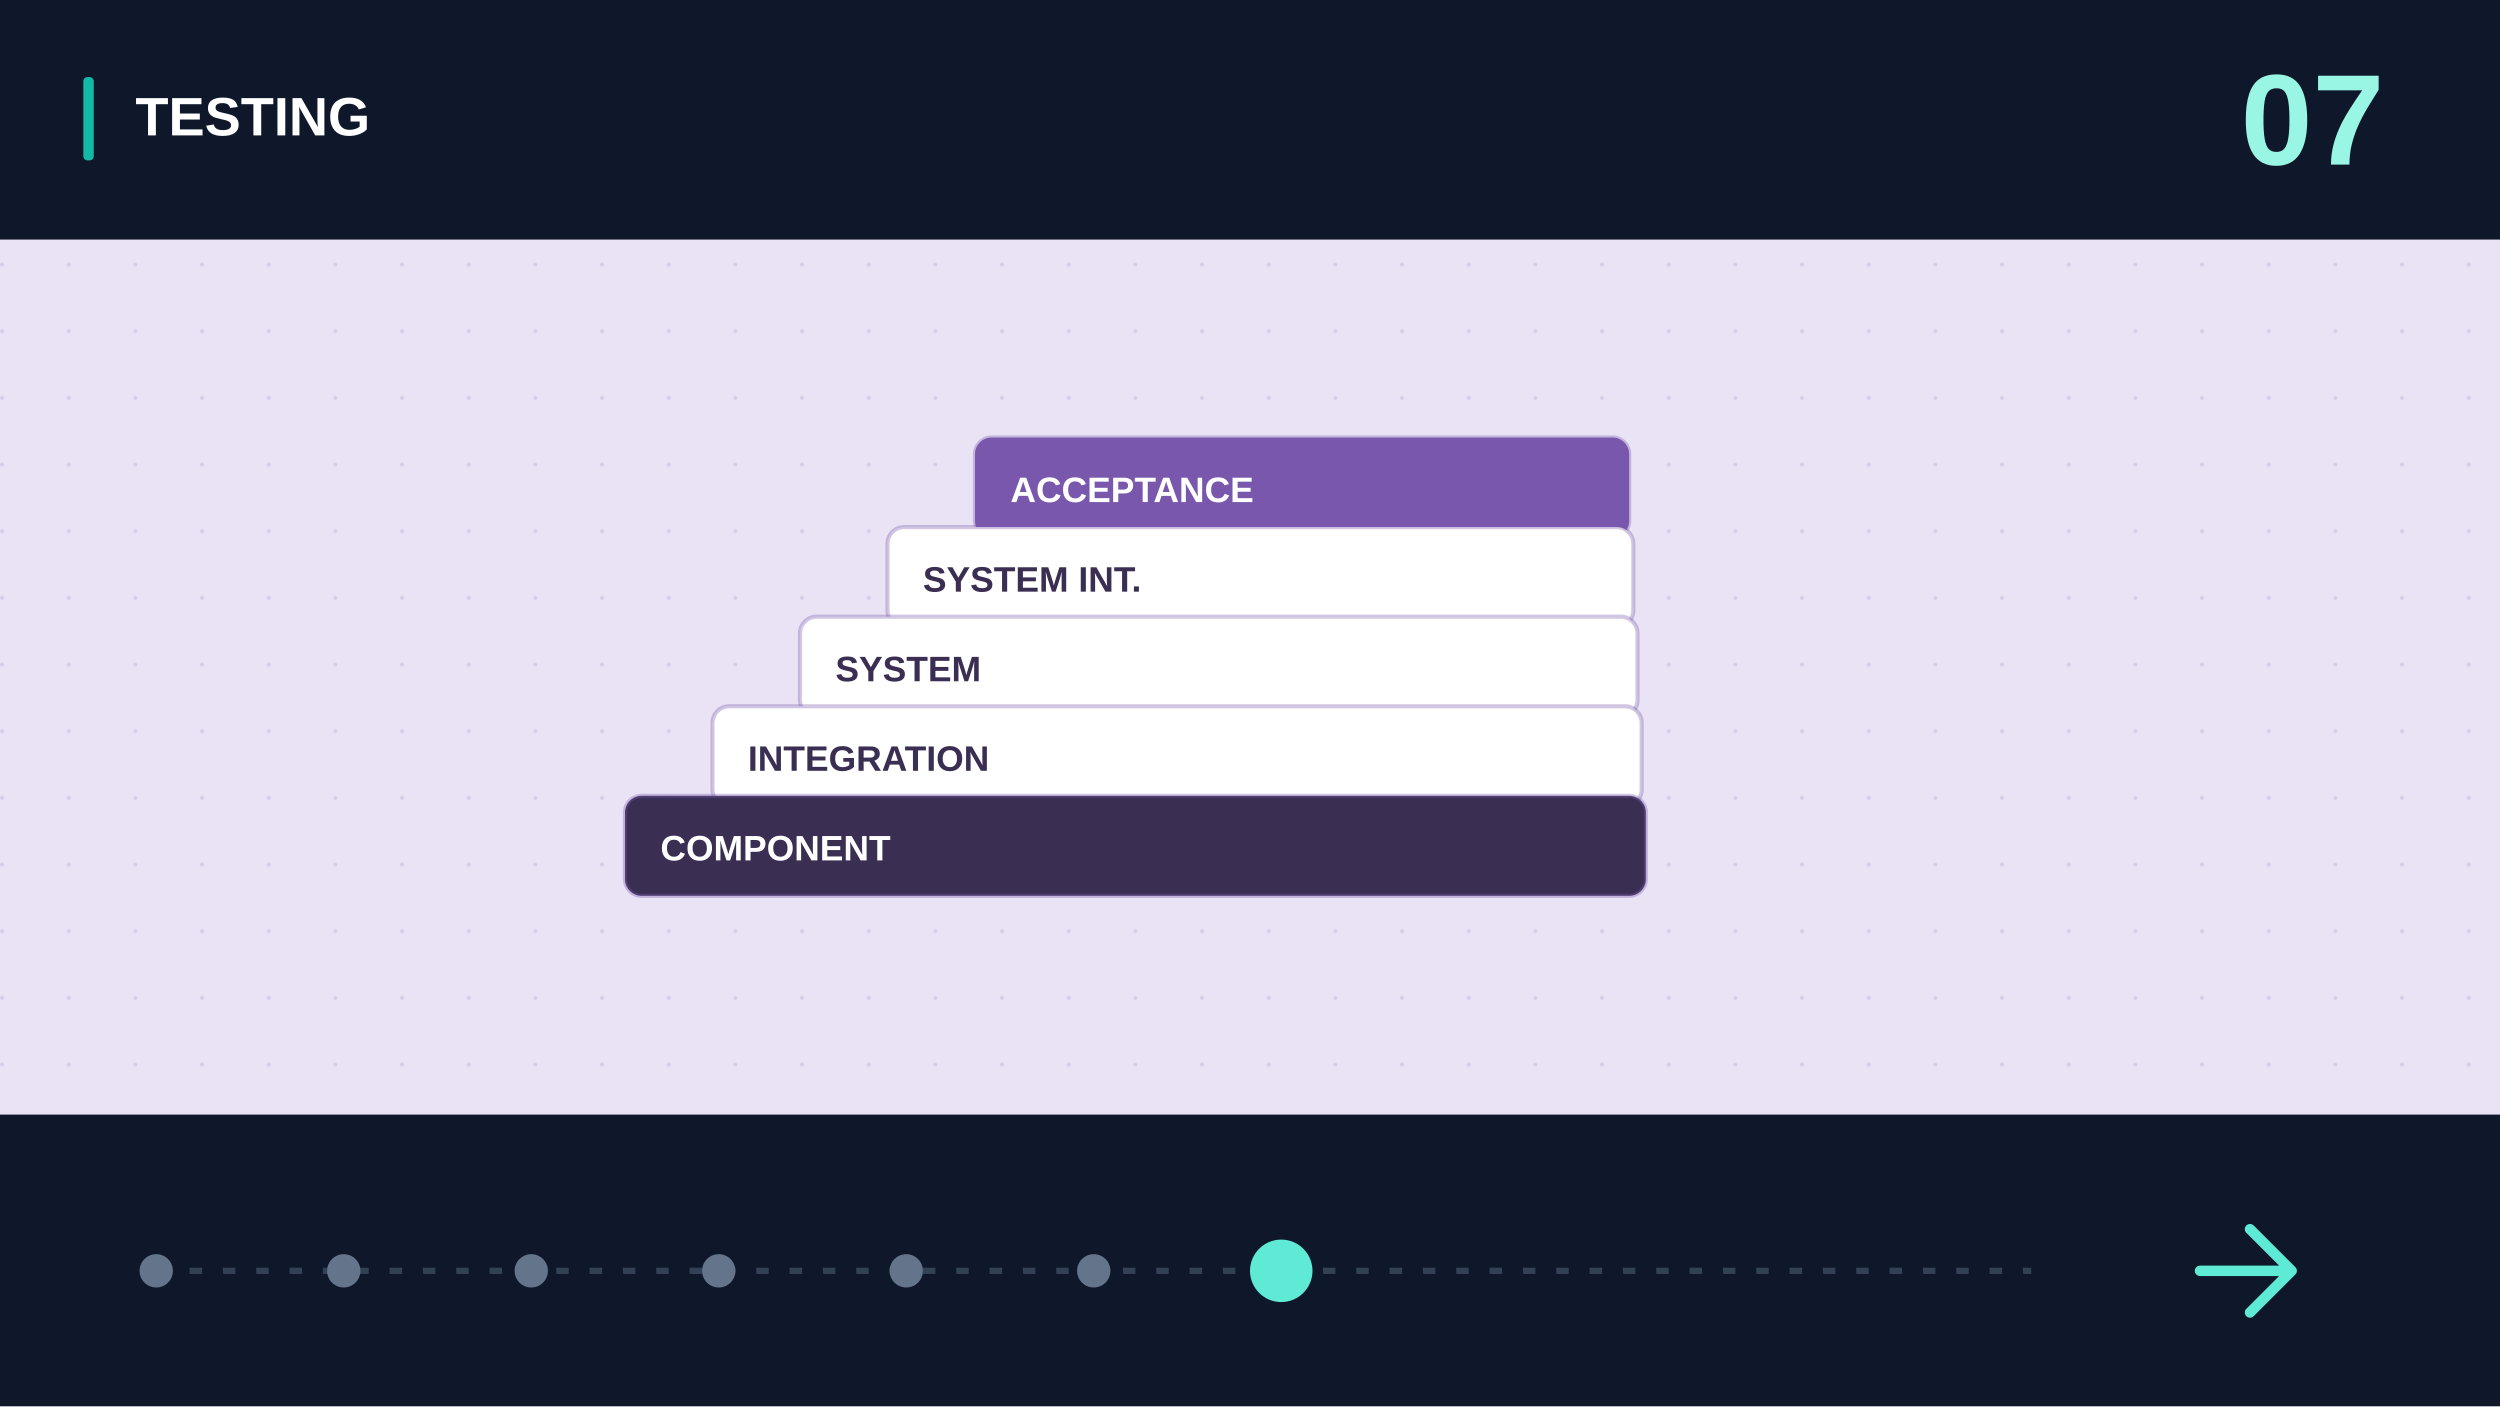
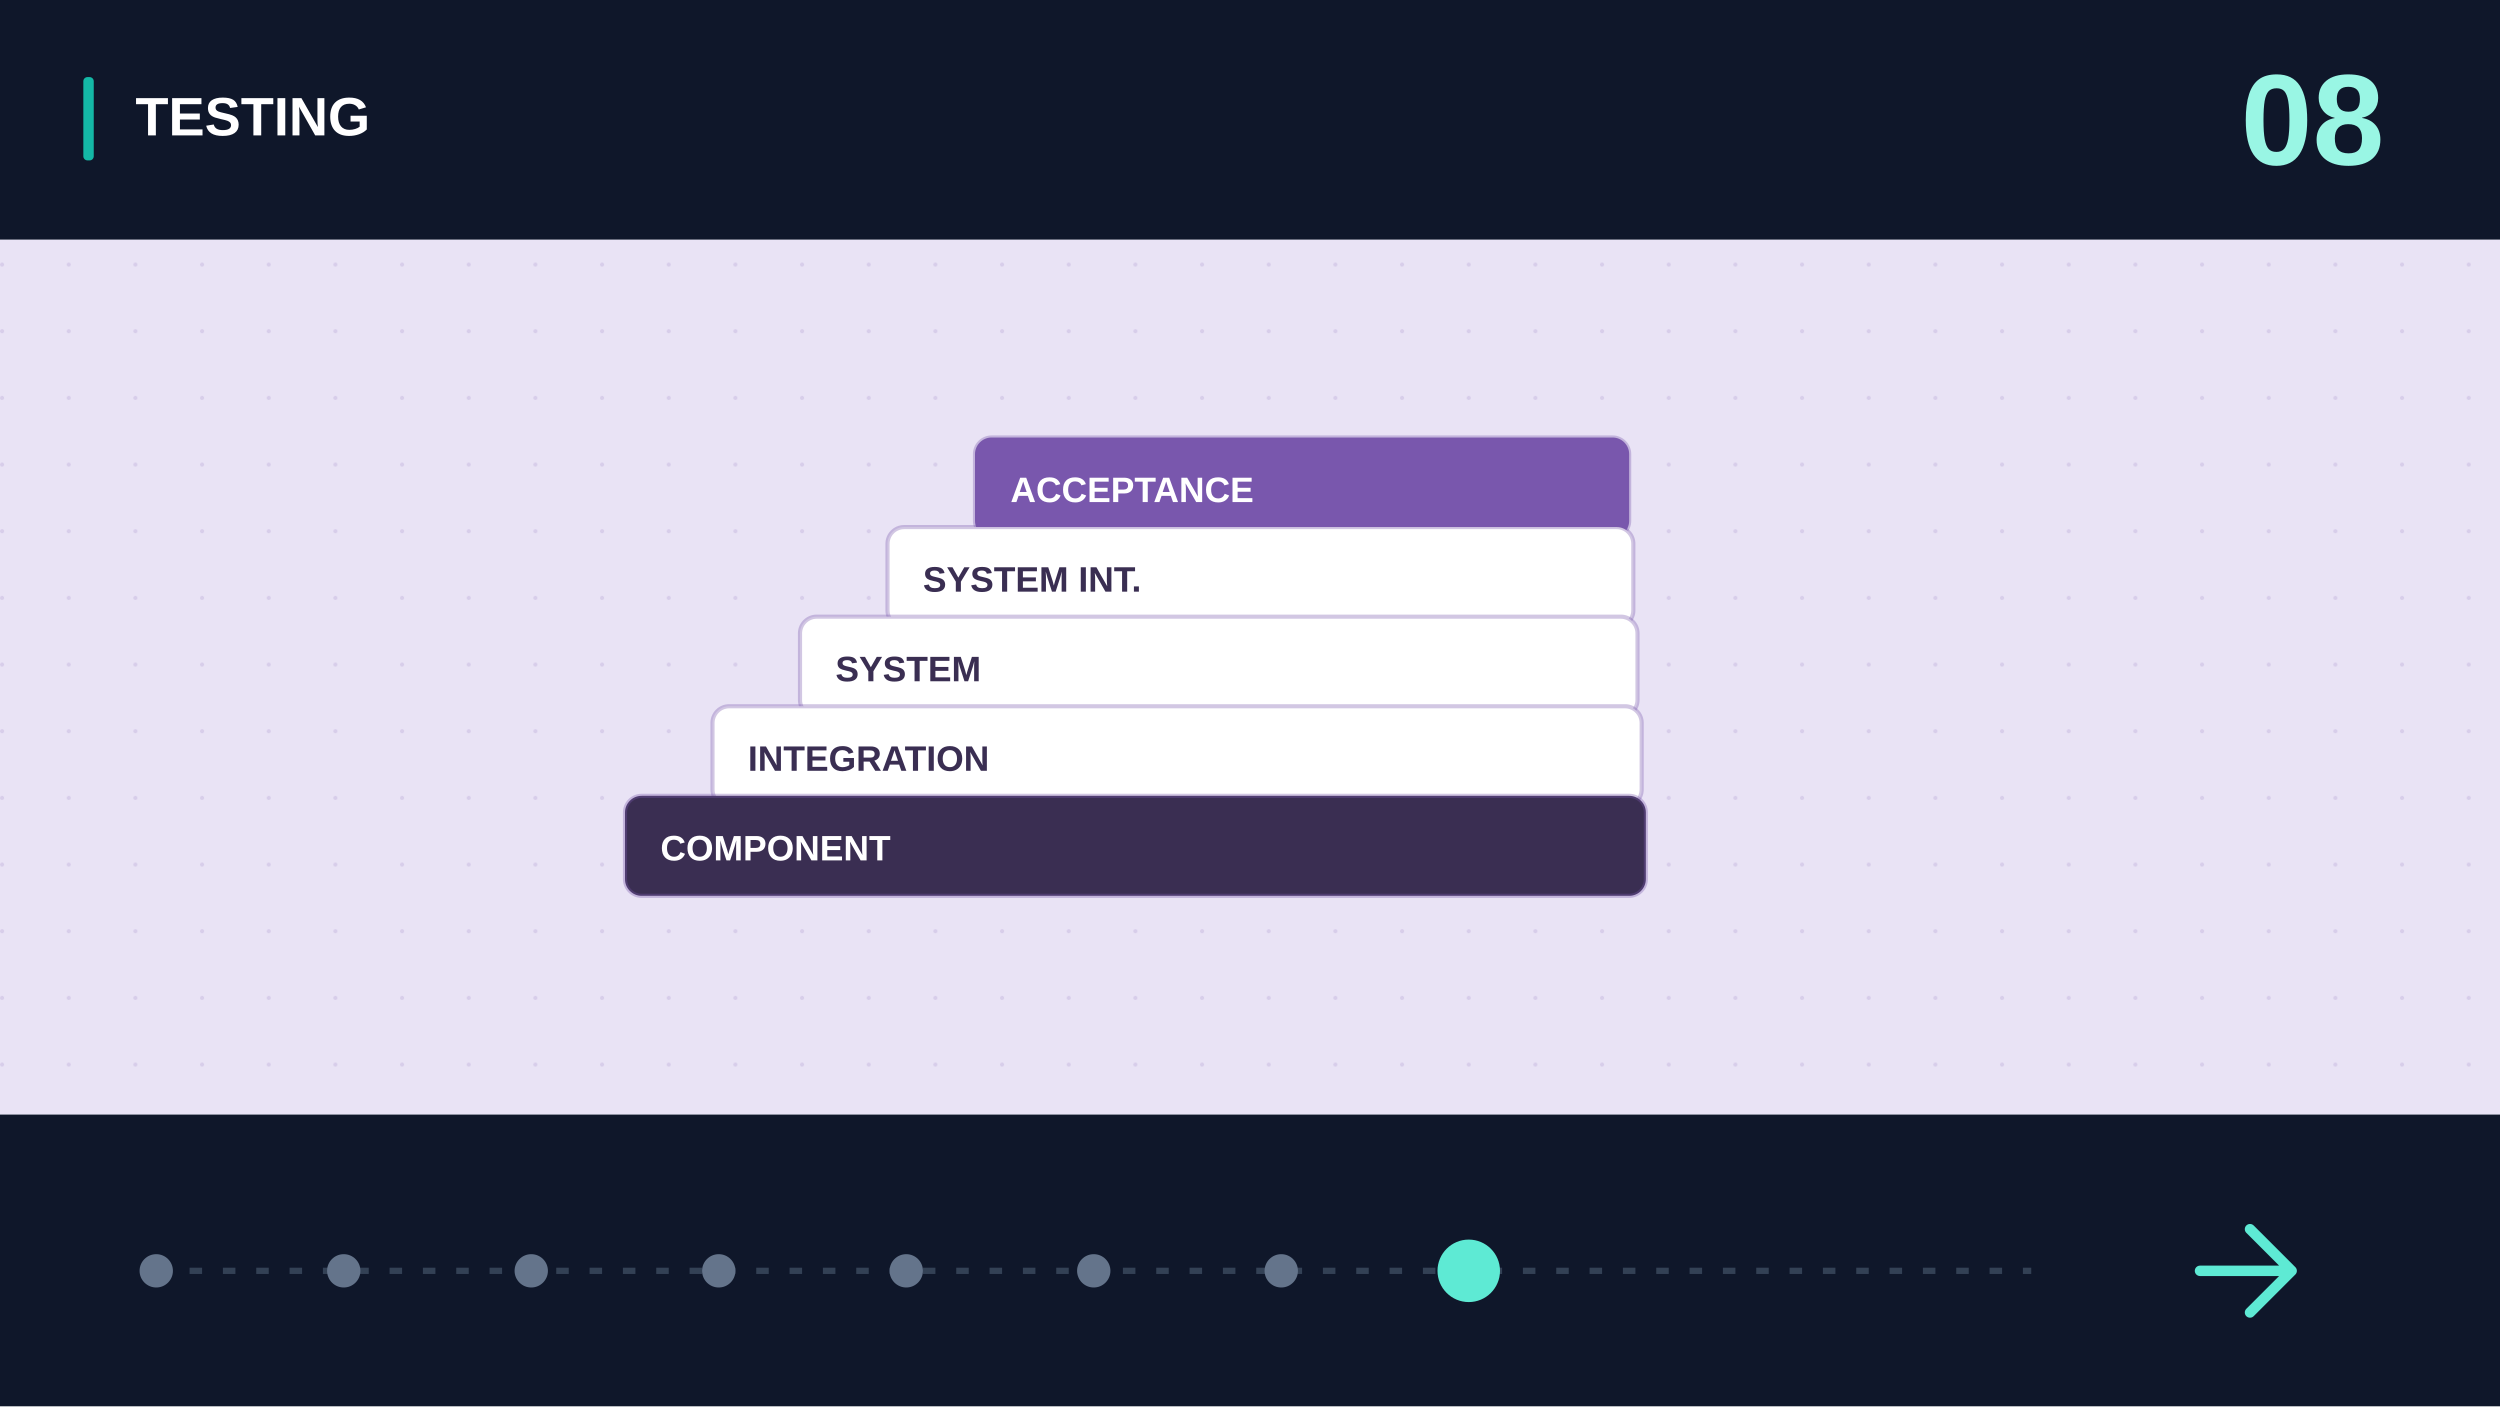
<svg xmlns="http://www.w3.org/2000/svg" width="1200" height="675" viewBox="0 0 1200 675">
  <rect width="1200" height="675" fill="#edf2f7" />
  <svg x="0" y="115" width="1200" height="420" viewBox="0 85 1200 420">
    <defs>
      <pattern id="grid" width="32" height="32" patternUnits="userSpaceOnUse">
        <circle cx="1" cy="1" r="1" fill="#7957ad" opacity=".15" />
      </pattern>
    </defs>
    <rect x="0" y="0" width="1200" height="675" rx="0" fill="#e9e3f5" stroke="none" stroke-width="2" />
    <rect width="1200" height="675" fill="url(#grid)" />
    <text x="54" y="51" font-family="Arial, sans-serif" font-size="14" font-weight="600" fill="#3a2e52">ANTBLOG / ENGINEERING NOTES</text>
    <text x="1080" y="51" font-family="Arial, sans-serif" font-size="16" font-weight="500" fill="#3a2e52">578</text>
    <path d="M54 73L1146 73" stroke="#7957ad33" stroke-width="3" fill="none" />
    <rect x="468" y="180" width="314" height="48" rx="8" fill="#7957ad" stroke="#7957ad55" stroke-width="2" />
    <text x="485" y="211" font-family="Arial, sans-serif" font-size="17" font-weight="600" fill="#ffffff">ACCEPTANCE</text>
    <rect x="426" y="223" width="358" height="48" rx="8" fill="#ffffff" stroke="#7957ad55" stroke-width="2" />
    <text x="443" y="254" font-family="Arial, sans-serif" font-size="17" font-weight="600" fill="#3a2e52">SYSTEM INT.</text>
    <rect x="384" y="266" width="402" height="48" rx="8" fill="#ffffff" stroke="#7957ad55" stroke-width="2" />
    <text x="401" y="297" font-family="Arial, sans-serif" font-size="17" font-weight="600" fill="#3a2e52">SYSTEM</text>
    <rect x="342" y="309" width="446" height="48" rx="8" fill="#ffffff" stroke="#7957ad55" stroke-width="2" />
    <text x="359" y="340" font-family="Arial, sans-serif" font-size="17" font-weight="600" fill="#3a2e52">INTEGRATION</text>
    <rect x="300" y="352" width="490" height="48" rx="8" fill="#3a2e52" stroke="#7957ad55" stroke-width="2" />
    <text x="317" y="383" font-family="Arial, sans-serif" font-size="17" font-weight="600" fill="#ffffff">COMPONENT</text>
    <rect x="0" y="507" width="1200" height="168" rx="0" fill="#3a2e52" stroke="none" stroke-width="2" />
    <rect x="54" y="539" width="5" height="81" rx="0" fill="#7957ad" stroke="none" stroke-width="2" />
    <text x="78" y="578" font-family="Arial, sans-serif" font-size="60" font-weight="700" fill="#ffffff">STRESS TEST</text>
    <text x="80" y="620" font-family="Arial, sans-serif" font-size="20" font-weight="500" fill="#cbd5e1">Beyond normal load, then recovery</text>
  </svg>
  <rect width="1200" height="115" fill="#0f172a" />
  <rect x="40" y="37" width="5" height="40" rx="2" fill="#14B8A6" />
  <text x="65" y="65" font-family="Arial,sans-serif" font-size="26" font-weight="700" fill="white">TESTING</text>
-   <text x="1110" y="79" text-anchor="middle" font-family="Arial,sans-serif" font-size="62" font-weight="700" fill="#99f6e4">07</text>
+   <text x="1110" y="79" text-anchor="middle" font-family="Arial,sans-serif" font-size="62" font-weight="700" fill="#99f6e4">08</text>
  <rect y="535" width="1200" height="140" fill="#0f172a" />
  <path d="M75 610h900" stroke="#334155" stroke-width="3" stroke-dasharray="6 10" />
  <circle cx="75" cy="610" r="8" fill="#64748b" />
  <circle cx="165" cy="610" r="8" fill="#64748b" />
  <circle cx="255" cy="610" r="8" fill="#64748b" />
  <circle cx="345" cy="610" r="8" fill="#64748b" />
  <circle cx="435" cy="610" r="8" fill="#64748b" />
  <circle cx="525" cy="610" r="8" fill="#64748b" />
-   <circle cx="615" cy="610" r="15" fill="#5eead4" />
+   <circle cx="615" cy="610" r="8" fill="#64748b" />
+   <circle cx="705" cy="610" r="15" fill="#5eead4" />
  <path d="m1080 590 20 20-20 20m-24-20h44" fill="none" stroke="#5eead4" stroke-width="5" stroke-linecap="round" stroke-linejoin="round" />
</svg>
